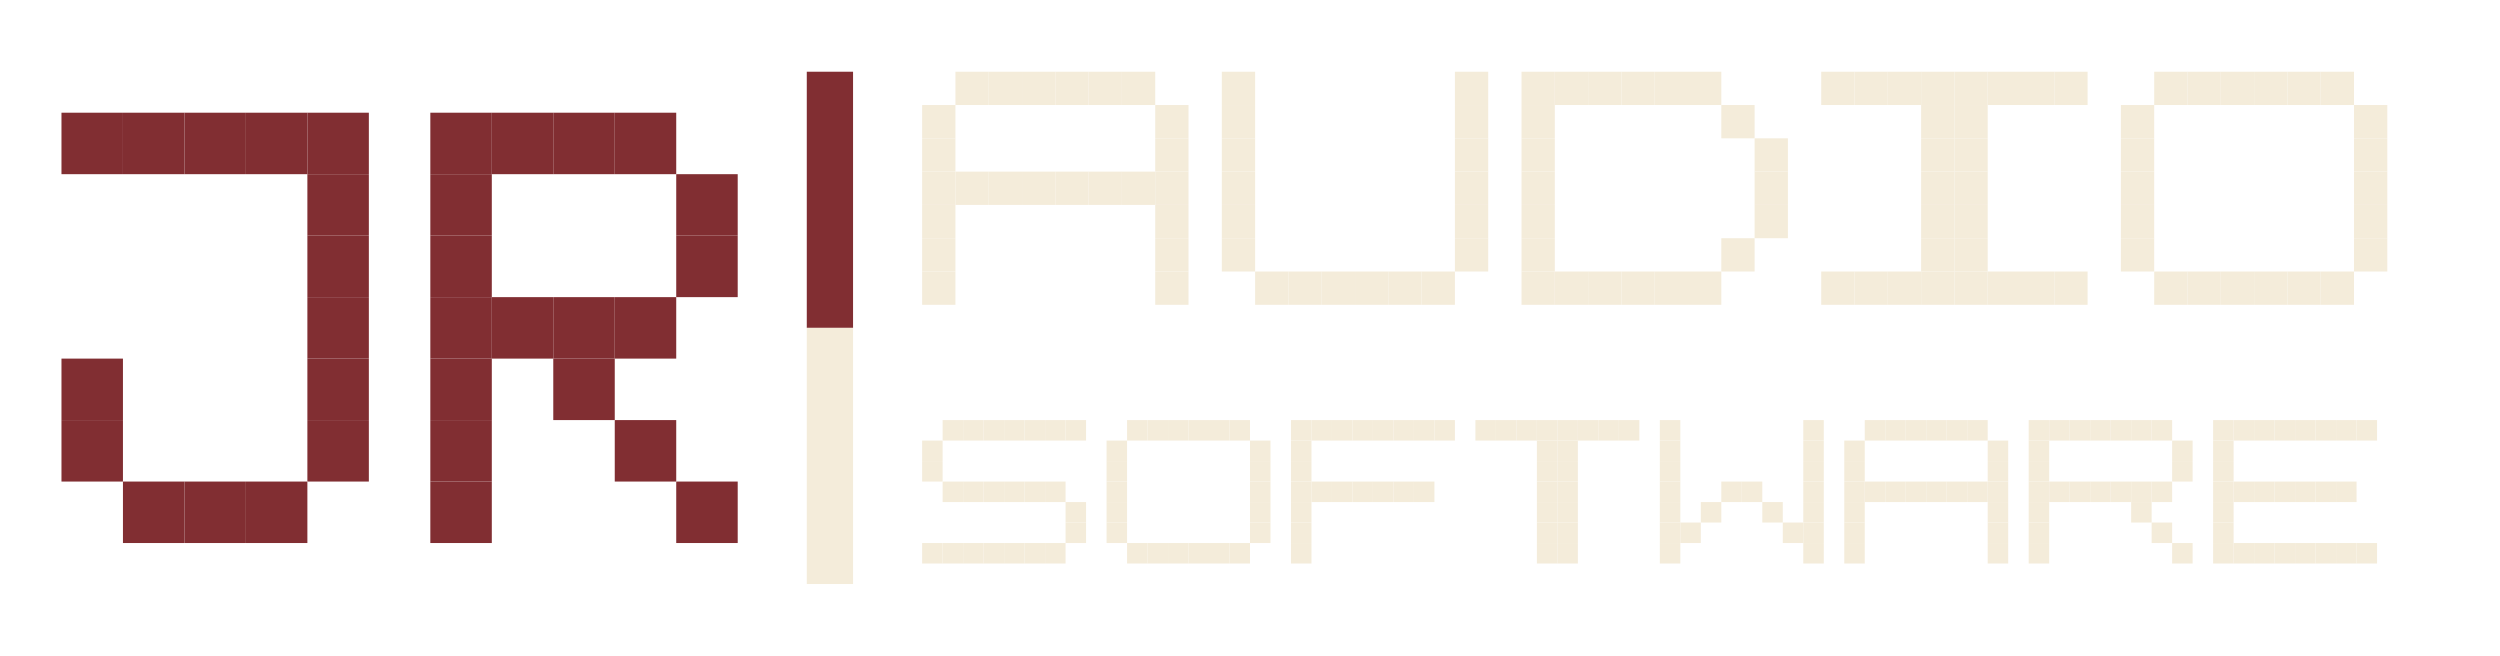
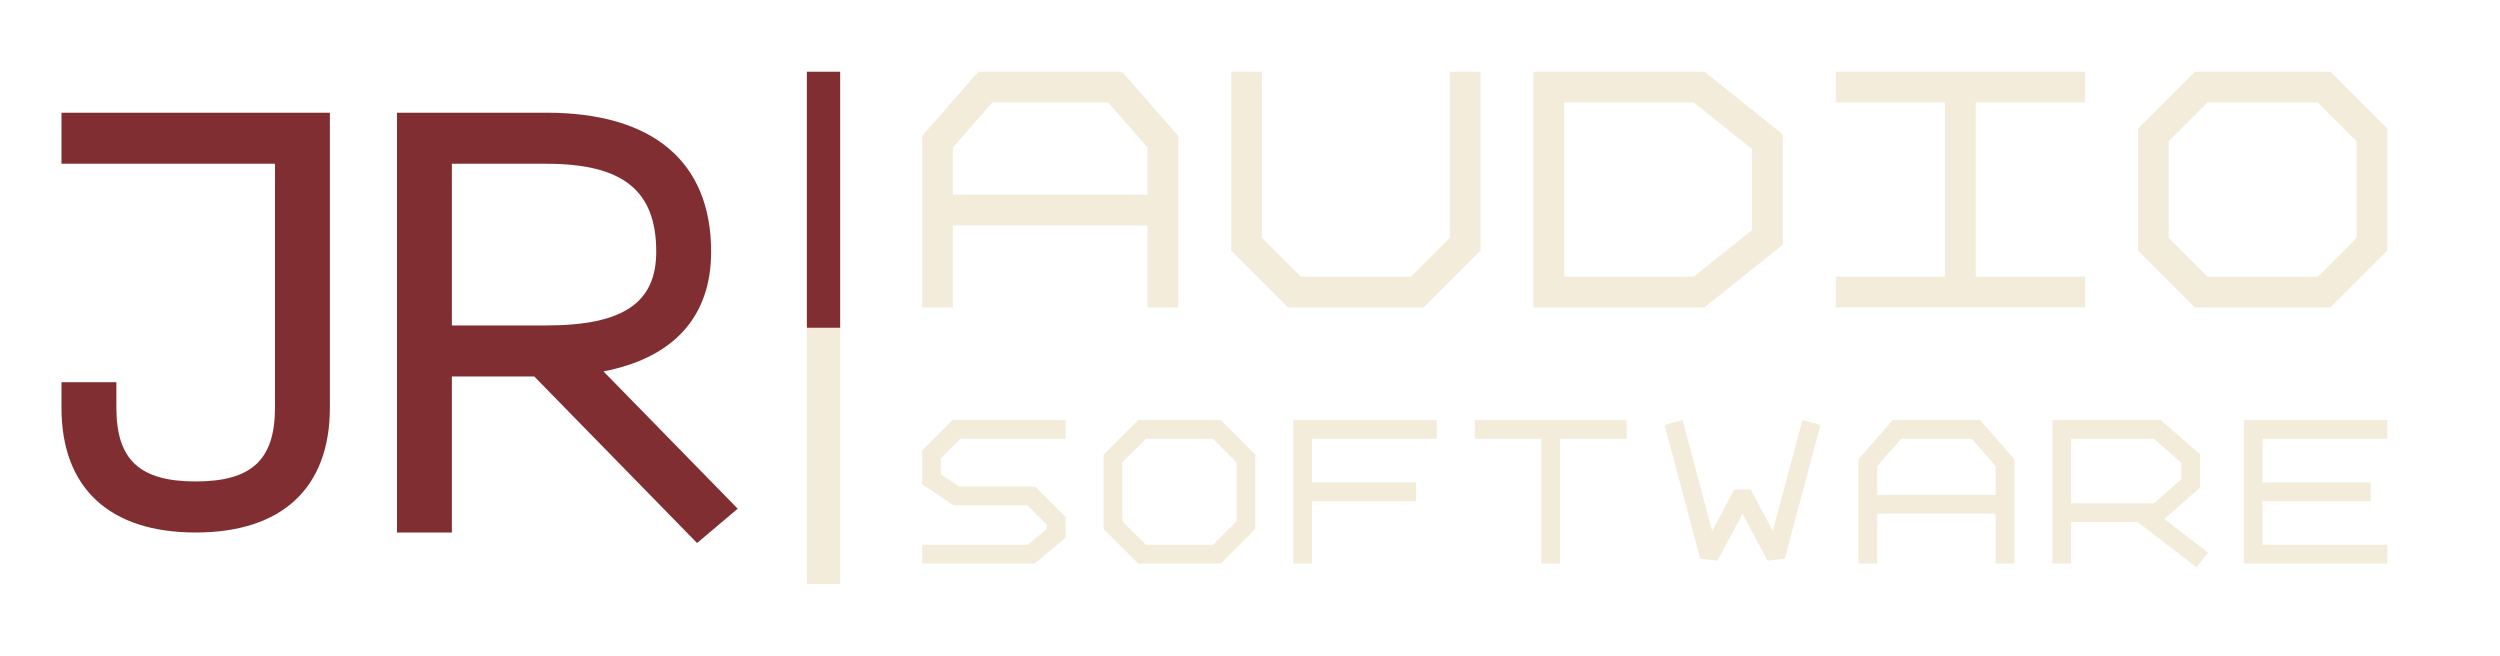
- <svg xmlns="http://www.w3.org/2000/svg" width="976" height="256" viewBox="0 0 976 256" role="img" aria-label="JR Audio Software">
-   <rect x="24" y="44" width="24" height="24" fill="#812E32" />
-   <rect x="48" y="44" width="24" height="24" fill="#812E32" />
-   <rect x="72" y="44" width="24" height="24" fill="#812E32" />
-   <rect x="96" y="44" width="24" height="24" fill="#812E32" />
-   <rect x="120" y="44" width="24" height="24" fill="#812E32" />
-   <rect x="120" y="68" width="24" height="24" fill="#812E32" />
-   <rect x="120" y="92" width="24" height="24" fill="#812E32" />
-   <rect x="120" y="116" width="24" height="24" fill="#812E32" />
-   <rect x="24" y="140" width="24" height="24" fill="#812E32" />
-   <rect x="120" y="140" width="24" height="24" fill="#812E32" />
-   <rect x="24" y="164" width="24" height="24" fill="#812E32" />
-   <rect x="120" y="164" width="24" height="24" fill="#812E32" />
-   <rect x="48" y="188" width="24" height="24" fill="#812E32" />
-   <rect x="72" y="188" width="24" height="24" fill="#812E32" />
-   <rect x="96" y="188" width="24" height="24" fill="#812E32" />
-   <rect x="168" y="44" width="24" height="24" fill="#812E32" />
-   <rect x="192" y="44" width="24" height="24" fill="#812E32" />
-   <rect x="216" y="44" width="24" height="24" fill="#812E32" />
-   <rect x="240" y="44" width="24" height="24" fill="#812E32" />
-   <rect x="168" y="68" width="24" height="24" fill="#812E32" />
-   <rect x="264" y="68" width="24" height="24" fill="#812E32" />
-   <rect x="168" y="92" width="24" height="24" fill="#812E32" />
-   <rect x="264" y="92" width="24" height="24" fill="#812E32" />
-   <rect x="168" y="116" width="24" height="24" fill="#812E32" />
-   <rect x="192" y="116" width="24" height="24" fill="#812E32" />
-   <rect x="216" y="116" width="24" height="24" fill="#812E32" />
-   <rect x="240" y="116" width="24" height="24" fill="#812E32" />
-   <rect x="168" y="140" width="24" height="24" fill="#812E32" />
-   <rect x="216" y="140" width="24" height="24" fill="#812E32" />
-   <rect x="168" y="164" width="24" height="24" fill="#812E32" />
-   <rect x="240" y="164" width="24" height="24" fill="#812E32" />
-   <rect x="168" y="188" width="24" height="24" fill="#812E32" />
-   <rect x="264" y="188" width="24" height="24" fill="#812E32" />
-   <rect x="314.968" y="28" width="18.065" height="100.0" fill="#812E32" />
-   <rect x="314.968" y="128.0" width="18.065" height="100.0" fill="#F4ECDA" />
-   <rect x="373" y="28" width="13" height="13" fill="#F4ECDA" />
-   <rect x="386" y="28" width="13" height="13" fill="#F4ECDA" />
-   <rect x="399" y="28" width="13" height="13" fill="#F4ECDA" />
-   <rect x="412" y="28" width="13" height="13" fill="#F4ECDA" />
-   <rect x="425" y="28" width="13" height="13" fill="#F4ECDA" />
-   <rect x="438" y="28" width="13" height="13" fill="#F4ECDA" />
-   <rect x="360" y="41" width="13" height="13" fill="#F4ECDA" />
-   <rect x="451" y="41" width="13" height="13" fill="#F4ECDA" />
-   <rect x="360" y="54" width="13" height="13" fill="#F4ECDA" />
-   <rect x="451" y="54" width="13" height="13" fill="#F4ECDA" />
-   <rect x="360" y="67" width="13" height="13" fill="#F4ECDA" />
-   <rect x="373" y="67" width="13" height="13" fill="#F4ECDA" />
-   <rect x="386" y="67" width="13" height="13" fill="#F4ECDA" />
-   <rect x="399" y="67" width="13" height="13" fill="#F4ECDA" />
-   <rect x="412" y="67" width="13" height="13" fill="#F4ECDA" />
-   <rect x="425" y="67" width="13" height="13" fill="#F4ECDA" />
-   <rect x="438" y="67" width="13" height="13" fill="#F4ECDA" />
-   <rect x="451" y="67" width="13" height="13" fill="#F4ECDA" />
-   <rect x="360" y="80" width="13" height="13" fill="#F4ECDA" />
-   <rect x="451" y="80" width="13" height="13" fill="#F4ECDA" />
-   <rect x="360" y="93" width="13" height="13" fill="#F4ECDA" />
-   <rect x="451" y="93" width="13" height="13" fill="#F4ECDA" />
-   <rect x="360" y="106" width="13" height="13" fill="#F4ECDA" />
-   <rect x="451" y="106" width="13" height="13" fill="#F4ECDA" />
-   <rect x="477" y="28" width="13" height="13" fill="#F4ECDA" />
-   <rect x="568" y="28" width="13" height="13" fill="#F4ECDA" />
-   <rect x="477" y="41" width="13" height="13" fill="#F4ECDA" />
-   <rect x="568" y="41" width="13" height="13" fill="#F4ECDA" />
-   <rect x="477" y="54" width="13" height="13" fill="#F4ECDA" />
-   <rect x="568" y="54" width="13" height="13" fill="#F4ECDA" />
-   <rect x="477" y="67" width="13" height="13" fill="#F4ECDA" />
-   <rect x="568" y="67" width="13" height="13" fill="#F4ECDA" />
-   <rect x="477" y="80" width="13" height="13" fill="#F4ECDA" />
-   <rect x="568" y="80" width="13" height="13" fill="#F4ECDA" />
-   <rect x="477" y="93" width="13" height="13" fill="#F4ECDA" />
-   <rect x="568" y="93" width="13" height="13" fill="#F4ECDA" />
-   <rect x="490" y="106" width="13" height="13" fill="#F4ECDA" />
-   <rect x="503" y="106" width="13" height="13" fill="#F4ECDA" />
-   <rect x="516" y="106" width="13" height="13" fill="#F4ECDA" />
-   <rect x="529" y="106" width="13" height="13" fill="#F4ECDA" />
-   <rect x="542" y="106" width="13" height="13" fill="#F4ECDA" />
-   <rect x="555" y="106" width="13" height="13" fill="#F4ECDA" />
-   <rect x="594" y="28" width="13" height="13" fill="#F4ECDA" />
-   <rect x="607" y="28" width="13" height="13" fill="#F4ECDA" />
-   <rect x="620" y="28" width="13" height="13" fill="#F4ECDA" />
-   <rect x="633" y="28" width="13" height="13" fill="#F4ECDA" />
-   <rect x="646" y="28" width="13" height="13" fill="#F4ECDA" />
-   <rect x="659" y="28" width="13" height="13" fill="#F4ECDA" />
-   <rect x="594" y="41" width="13" height="13" fill="#F4ECDA" />
-   <rect x="672" y="41" width="13" height="13" fill="#F4ECDA" />
-   <rect x="594" y="54" width="13" height="13" fill="#F4ECDA" />
-   <rect x="685" y="54" width="13" height="13" fill="#F4ECDA" />
-   <rect x="594" y="67" width="13" height="13" fill="#F4ECDA" />
-   <rect x="685" y="67" width="13" height="13" fill="#F4ECDA" />
-   <rect x="594" y="80" width="13" height="13" fill="#F4ECDA" />
-   <rect x="685" y="80" width="13" height="13" fill="#F4ECDA" />
-   <rect x="594" y="93" width="13" height="13" fill="#F4ECDA" />
-   <rect x="672" y="93" width="13" height="13" fill="#F4ECDA" />
-   <rect x="594" y="106" width="13" height="13" fill="#F4ECDA" />
-   <rect x="607" y="106" width="13" height="13" fill="#F4ECDA" />
-   <rect x="620" y="106" width="13" height="13" fill="#F4ECDA" />
-   <rect x="633" y="106" width="13" height="13" fill="#F4ECDA" />
-   <rect x="646" y="106" width="13" height="13" fill="#F4ECDA" />
-   <rect x="659" y="106" width="13" height="13" fill="#F4ECDA" />
-   <rect x="711" y="28" width="13" height="13" fill="#F4ECDA" />
-   <rect x="724" y="28" width="13" height="13" fill="#F4ECDA" />
-   <rect x="737" y="28" width="13" height="13" fill="#F4ECDA" />
-   <rect x="750" y="28" width="13" height="13" fill="#F4ECDA" />
-   <rect x="763" y="28" width="13" height="13" fill="#F4ECDA" />
-   <rect x="776" y="28" width="13" height="13" fill="#F4ECDA" />
-   <rect x="789" y="28" width="13" height="13" fill="#F4ECDA" />
-   <rect x="802" y="28" width="13" height="13" fill="#F4ECDA" />
-   <rect x="750" y="41" width="13" height="13" fill="#F4ECDA" />
-   <rect x="763" y="41" width="13" height="13" fill="#F4ECDA" />
-   <rect x="750" y="54" width="13" height="13" fill="#F4ECDA" />
-   <rect x="763" y="54" width="13" height="13" fill="#F4ECDA" />
-   <rect x="750" y="67" width="13" height="13" fill="#F4ECDA" />
-   <rect x="763" y="67" width="13" height="13" fill="#F4ECDA" />
-   <rect x="750" y="80" width="13" height="13" fill="#F4ECDA" />
-   <rect x="763" y="80" width="13" height="13" fill="#F4ECDA" />
-   <rect x="750" y="93" width="13" height="13" fill="#F4ECDA" />
-   <rect x="763" y="93" width="13" height="13" fill="#F4ECDA" />
-   <rect x="711" y="106" width="13" height="13" fill="#F4ECDA" />
-   <rect x="724" y="106" width="13" height="13" fill="#F4ECDA" />
-   <rect x="737" y="106" width="13" height="13" fill="#F4ECDA" />
-   <rect x="750" y="106" width="13" height="13" fill="#F4ECDA" />
-   <rect x="763" y="106" width="13" height="13" fill="#F4ECDA" />
-   <rect x="776" y="106" width="13" height="13" fill="#F4ECDA" />
-   <rect x="789" y="106" width="13" height="13" fill="#F4ECDA" />
-   <rect x="802" y="106" width="13" height="13" fill="#F4ECDA" />
-   <rect x="841" y="28" width="13" height="13" fill="#F4ECDA" />
-   <rect x="854" y="28" width="13" height="13" fill="#F4ECDA" />
-   <rect x="867" y="28" width="13" height="13" fill="#F4ECDA" />
-   <rect x="880" y="28" width="13" height="13" fill="#F4ECDA" />
-   <rect x="893" y="28" width="13" height="13" fill="#F4ECDA" />
-   <rect x="906" y="28" width="13" height="13" fill="#F4ECDA" />
-   <rect x="828" y="41" width="13" height="13" fill="#F4ECDA" />
-   <rect x="919" y="41" width="13" height="13" fill="#F4ECDA" />
-   <rect x="828" y="54" width="13" height="13" fill="#F4ECDA" />
-   <rect x="919" y="54" width="13" height="13" fill="#F4ECDA" />
-   <rect x="828" y="67" width="13" height="13" fill="#F4ECDA" />
-   <rect x="919" y="67" width="13" height="13" fill="#F4ECDA" />
-   <rect x="828" y="80" width="13" height="13" fill="#F4ECDA" />
-   <rect x="919" y="80" width="13" height="13" fill="#F4ECDA" />
-   <rect x="828" y="93" width="13" height="13" fill="#F4ECDA" />
-   <rect x="919" y="93" width="13" height="13" fill="#F4ECDA" />
-   <rect x="841" y="106" width="13" height="13" fill="#F4ECDA" />
-   <rect x="854" y="106" width="13" height="13" fill="#F4ECDA" />
-   <rect x="867" y="106" width="13" height="13" fill="#F4ECDA" />
-   <rect x="880" y="106" width="13" height="13" fill="#F4ECDA" />
-   <rect x="893" y="106" width="13" height="13" fill="#F4ECDA" />
-   <rect x="906" y="106" width="13" height="13" fill="#F4ECDA" />
-   <rect x="368" y="164" width="8" height="8" fill="#F4ECDA" />
-   <rect x="376" y="164" width="8" height="8" fill="#F4ECDA" />
-   <rect x="384" y="164" width="8" height="8" fill="#F4ECDA" />
-   <rect x="392" y="164" width="8" height="8" fill="#F4ECDA" />
-   <rect x="400" y="164" width="8" height="8" fill="#F4ECDA" />
-   <rect x="408" y="164" width="8" height="8" fill="#F4ECDA" />
-   <rect x="416" y="164" width="8" height="8" fill="#F4ECDA" />
-   <rect x="360" y="172" width="8" height="8" fill="#F4ECDA" />
-   <rect x="360" y="180" width="8" height="8" fill="#F4ECDA" />
-   <rect x="368" y="188" width="8" height="8" fill="#F4ECDA" />
-   <rect x="376" y="188" width="8" height="8" fill="#F4ECDA" />
-   <rect x="384" y="188" width="8" height="8" fill="#F4ECDA" />
-   <rect x="392" y="188" width="8" height="8" fill="#F4ECDA" />
-   <rect x="400" y="188" width="8" height="8" fill="#F4ECDA" />
-   <rect x="408" y="188" width="8" height="8" fill="#F4ECDA" />
-   <rect x="416" y="196" width="8" height="8" fill="#F4ECDA" />
-   <rect x="416" y="204" width="8" height="8" fill="#F4ECDA" />
-   <rect x="360" y="212" width="8" height="8" fill="#F4ECDA" />
-   <rect x="368" y="212" width="8" height="8" fill="#F4ECDA" />
-   <rect x="376" y="212" width="8" height="8" fill="#F4ECDA" />
-   <rect x="384" y="212" width="8" height="8" fill="#F4ECDA" />
-   <rect x="392" y="212" width="8" height="8" fill="#F4ECDA" />
-   <rect x="400" y="212" width="8" height="8" fill="#F4ECDA" />
-   <rect x="408" y="212" width="8" height="8" fill="#F4ECDA" />
-   <rect x="440" y="164" width="8" height="8" fill="#F4ECDA" />
-   <rect x="448" y="164" width="8" height="8" fill="#F4ECDA" />
-   <rect x="456" y="164" width="8" height="8" fill="#F4ECDA" />
-   <rect x="464" y="164" width="8" height="8" fill="#F4ECDA" />
-   <rect x="472" y="164" width="8" height="8" fill="#F4ECDA" />
-   <rect x="480" y="164" width="8" height="8" fill="#F4ECDA" />
-   <rect x="432" y="172" width="8" height="8" fill="#F4ECDA" />
-   <rect x="488" y="172" width="8" height="8" fill="#F4ECDA" />
-   <rect x="432" y="180" width="8" height="8" fill="#F4ECDA" />
-   <rect x="488" y="180" width="8" height="8" fill="#F4ECDA" />
-   <rect x="432" y="188" width="8" height="8" fill="#F4ECDA" />
-   <rect x="488" y="188" width="8" height="8" fill="#F4ECDA" />
-   <rect x="432" y="196" width="8" height="8" fill="#F4ECDA" />
-   <rect x="488" y="196" width="8" height="8" fill="#F4ECDA" />
-   <rect x="432" y="204" width="8" height="8" fill="#F4ECDA" />
-   <rect x="488" y="204" width="8" height="8" fill="#F4ECDA" />
-   <rect x="440" y="212" width="8" height="8" fill="#F4ECDA" />
-   <rect x="448" y="212" width="8" height="8" fill="#F4ECDA" />
-   <rect x="456" y="212" width="8" height="8" fill="#F4ECDA" />
-   <rect x="464" y="212" width="8" height="8" fill="#F4ECDA" />
-   <rect x="472" y="212" width="8" height="8" fill="#F4ECDA" />
-   <rect x="480" y="212" width="8" height="8" fill="#F4ECDA" />
-   <rect x="504" y="164" width="8" height="8" fill="#F4ECDA" />
-   <rect x="512" y="164" width="8" height="8" fill="#F4ECDA" />
-   <rect x="520" y="164" width="8" height="8" fill="#F4ECDA" />
-   <rect x="528" y="164" width="8" height="8" fill="#F4ECDA" />
-   <rect x="536" y="164" width="8" height="8" fill="#F4ECDA" />
-   <rect x="544" y="164" width="8" height="8" fill="#F4ECDA" />
-   <rect x="552" y="164" width="8" height="8" fill="#F4ECDA" />
-   <rect x="560" y="164" width="8" height="8" fill="#F4ECDA" />
-   <rect x="504" y="172" width="8" height="8" fill="#F4ECDA" />
-   <rect x="504" y="180" width="8" height="8" fill="#F4ECDA" />
-   <rect x="504" y="188" width="8" height="8" fill="#F4ECDA" />
-   <rect x="512" y="188" width="8" height="8" fill="#F4ECDA" />
-   <rect x="520" y="188" width="8" height="8" fill="#F4ECDA" />
-   <rect x="528" y="188" width="8" height="8" fill="#F4ECDA" />
-   <rect x="536" y="188" width="8" height="8" fill="#F4ECDA" />
-   <rect x="544" y="188" width="8" height="8" fill="#F4ECDA" />
-   <rect x="552" y="188" width="8" height="8" fill="#F4ECDA" />
-   <rect x="504" y="196" width="8" height="8" fill="#F4ECDA" />
-   <rect x="504" y="204" width="8" height="8" fill="#F4ECDA" />
-   <rect x="504" y="212" width="8" height="8" fill="#F4ECDA" />
-   <rect x="576" y="164" width="8" height="8" fill="#F4ECDA" />
-   <rect x="584" y="164" width="8" height="8" fill="#F4ECDA" />
-   <rect x="592" y="164" width="8" height="8" fill="#F4ECDA" />
-   <rect x="600" y="164" width="8" height="8" fill="#F4ECDA" />
-   <rect x="608" y="164" width="8" height="8" fill="#F4ECDA" />
-   <rect x="616" y="164" width="8" height="8" fill="#F4ECDA" />
-   <rect x="624" y="164" width="8" height="8" fill="#F4ECDA" />
-   <rect x="632" y="164" width="8" height="8" fill="#F4ECDA" />
-   <rect x="600" y="172" width="8" height="8" fill="#F4ECDA" />
-   <rect x="608" y="172" width="8" height="8" fill="#F4ECDA" />
-   <rect x="600" y="180" width="8" height="8" fill="#F4ECDA" />
-   <rect x="608" y="180" width="8" height="8" fill="#F4ECDA" />
-   <rect x="600" y="188" width="8" height="8" fill="#F4ECDA" />
-   <rect x="608" y="188" width="8" height="8" fill="#F4ECDA" />
-   <rect x="600" y="196" width="8" height="8" fill="#F4ECDA" />
-   <rect x="608" y="196" width="8" height="8" fill="#F4ECDA" />
-   <rect x="600" y="204" width="8" height="8" fill="#F4ECDA" />
-   <rect x="608" y="204" width="8" height="8" fill="#F4ECDA" />
-   <rect x="600" y="212" width="8" height="8" fill="#F4ECDA" />
-   <rect x="608" y="212" width="8" height="8" fill="#F4ECDA" />
-   <rect x="648" y="164" width="8" height="8" fill="#F4ECDA" />
-   <rect x="704" y="164" width="8" height="8" fill="#F4ECDA" />
-   <rect x="648" y="172" width="8" height="8" fill="#F4ECDA" />
-   <rect x="704" y="172" width="8" height="8" fill="#F4ECDA" />
-   <rect x="648" y="180" width="8" height="8" fill="#F4ECDA" />
-   <rect x="704" y="180" width="8" height="8" fill="#F4ECDA" />
-   <rect x="648" y="188" width="8" height="8" fill="#F4ECDA" />
-   <rect x="672" y="188" width="8" height="8" fill="#F4ECDA" />
-   <rect x="680" y="188" width="8" height="8" fill="#F4ECDA" />
-   <rect x="704" y="188" width="8" height="8" fill="#F4ECDA" />
-   <rect x="648" y="196" width="8" height="8" fill="#F4ECDA" />
-   <rect x="664" y="196" width="8" height="8" fill="#F4ECDA" />
-   <rect x="688" y="196" width="8" height="8" fill="#F4ECDA" />
-   <rect x="704" y="196" width="8" height="8" fill="#F4ECDA" />
-   <rect x="648" y="204" width="8" height="8" fill="#F4ECDA" />
-   <rect x="656" y="204" width="8" height="8" fill="#F4ECDA" />
-   <rect x="696" y="204" width="8" height="8" fill="#F4ECDA" />
-   <rect x="704" y="204" width="8" height="8" fill="#F4ECDA" />
-   <rect x="648" y="212" width="8" height="8" fill="#F4ECDA" />
-   <rect x="704" y="212" width="8" height="8" fill="#F4ECDA" />
-   <rect x="728" y="164" width="8" height="8" fill="#F4ECDA" />
-   <rect x="736" y="164" width="8" height="8" fill="#F4ECDA" />
-   <rect x="744" y="164" width="8" height="8" fill="#F4ECDA" />
-   <rect x="752" y="164" width="8" height="8" fill="#F4ECDA" />
-   <rect x="760" y="164" width="8" height="8" fill="#F4ECDA" />
-   <rect x="768" y="164" width="8" height="8" fill="#F4ECDA" />
-   <rect x="720" y="172" width="8" height="8" fill="#F4ECDA" />
-   <rect x="776" y="172" width="8" height="8" fill="#F4ECDA" />
-   <rect x="720" y="180" width="8" height="8" fill="#F4ECDA" />
-   <rect x="776" y="180" width="8" height="8" fill="#F4ECDA" />
-   <rect x="720" y="188" width="8" height="8" fill="#F4ECDA" />
-   <rect x="728" y="188" width="8" height="8" fill="#F4ECDA" />
-   <rect x="736" y="188" width="8" height="8" fill="#F4ECDA" />
-   <rect x="744" y="188" width="8" height="8" fill="#F4ECDA" />
-   <rect x="752" y="188" width="8" height="8" fill="#F4ECDA" />
-   <rect x="760" y="188" width="8" height="8" fill="#F4ECDA" />
-   <rect x="768" y="188" width="8" height="8" fill="#F4ECDA" />
-   <rect x="776" y="188" width="8" height="8" fill="#F4ECDA" />
-   <rect x="720" y="196" width="8" height="8" fill="#F4ECDA" />
-   <rect x="776" y="196" width="8" height="8" fill="#F4ECDA" />
-   <rect x="720" y="204" width="8" height="8" fill="#F4ECDA" />
-   <rect x="776" y="204" width="8" height="8" fill="#F4ECDA" />
-   <rect x="720" y="212" width="8" height="8" fill="#F4ECDA" />
-   <rect x="776" y="212" width="8" height="8" fill="#F4ECDA" />
-   <rect x="792" y="164" width="8" height="8" fill="#F4ECDA" />
-   <rect x="800" y="164" width="8" height="8" fill="#F4ECDA" />
-   <rect x="808" y="164" width="8" height="8" fill="#F4ECDA" />
-   <rect x="816" y="164" width="8" height="8" fill="#F4ECDA" />
-   <rect x="824" y="164" width="8" height="8" fill="#F4ECDA" />
-   <rect x="832" y="164" width="8" height="8" fill="#F4ECDA" />
-   <rect x="840" y="164" width="8" height="8" fill="#F4ECDA" />
-   <rect x="792" y="172" width="8" height="8" fill="#F4ECDA" />
-   <rect x="848" y="172" width="8" height="8" fill="#F4ECDA" />
-   <rect x="792" y="180" width="8" height="8" fill="#F4ECDA" />
-   <rect x="848" y="180" width="8" height="8" fill="#F4ECDA" />
-   <rect x="792" y="188" width="8" height="8" fill="#F4ECDA" />
-   <rect x="800" y="188" width="8" height="8" fill="#F4ECDA" />
-   <rect x="808" y="188" width="8" height="8" fill="#F4ECDA" />
-   <rect x="816" y="188" width="8" height="8" fill="#F4ECDA" />
-   <rect x="824" y="188" width="8" height="8" fill="#F4ECDA" />
-   <rect x="832" y="188" width="8" height="8" fill="#F4ECDA" />
-   <rect x="840" y="188" width="8" height="8" fill="#F4ECDA" />
-   <rect x="792" y="196" width="8" height="8" fill="#F4ECDA" />
-   <rect x="832" y="196" width="8" height="8" fill="#F4ECDA" />
-   <rect x="792" y="204" width="8" height="8" fill="#F4ECDA" />
-   <rect x="840" y="204" width="8" height="8" fill="#F4ECDA" />
-   <rect x="792" y="212" width="8" height="8" fill="#F4ECDA" />
-   <rect x="848" y="212" width="8" height="8" fill="#F4ECDA" />
-   <rect x="864" y="164" width="8" height="8" fill="#F4ECDA" />
-   <rect x="872" y="164" width="8" height="8" fill="#F4ECDA" />
-   <rect x="880" y="164" width="8" height="8" fill="#F4ECDA" />
-   <rect x="888" y="164" width="8" height="8" fill="#F4ECDA" />
-   <rect x="896" y="164" width="8" height="8" fill="#F4ECDA" />
-   <rect x="904" y="164" width="8" height="8" fill="#F4ECDA" />
-   <rect x="912" y="164" width="8" height="8" fill="#F4ECDA" />
-   <rect x="920" y="164" width="8" height="8" fill="#F4ECDA" />
-   <rect x="864" y="172" width="8" height="8" fill="#F4ECDA" />
-   <rect x="864" y="180" width="8" height="8" fill="#F4ECDA" />
-   <rect x="864" y="188" width="8" height="8" fill="#F4ECDA" />
-   <rect x="872" y="188" width="8" height="8" fill="#F4ECDA" />
-   <rect x="880" y="188" width="8" height="8" fill="#F4ECDA" />
-   <rect x="888" y="188" width="8" height="8" fill="#F4ECDA" />
-   <rect x="896" y="188" width="8" height="8" fill="#F4ECDA" />
-   <rect x="904" y="188" width="8" height="8" fill="#F4ECDA" />
-   <rect x="912" y="188" width="8" height="8" fill="#F4ECDA" />
-   <rect x="864" y="196" width="8" height="8" fill="#F4ECDA" />
-   <rect x="864" y="204" width="8" height="8" fill="#F4ECDA" />
-   <rect x="864" y="212" width="8" height="8" fill="#F4ECDA" />
-   <rect x="872" y="212" width="8" height="8" fill="#F4ECDA" />
-   <rect x="880" y="212" width="8" height="8" fill="#F4ECDA" />
-   <rect x="888" y="212" width="8" height="8" fill="#F4ECDA" />
-   <rect x="896" y="212" width="8" height="8" fill="#F4ECDA" />
-   <rect x="904" y="212" width="8" height="8" fill="#F4ECDA" />
-   <rect x="912" y="212" width="8" height="8" fill="#F4ECDA" />
-   <rect x="920" y="212" width="8" height="8" fill="#F4ECDA" />
+ <svg xmlns="http://www.w3.org/2000/svg" width="976" height="256" viewBox="0 0 976 256">
+   <path d="M 277.625 98.26 C 277.625 123.889 262.736 139.74 235.603 144.992 L 280.791 191.218 L 288 198.592 L 272.141 212.0 L 264.932 204.626 L 208.585 146.984 L 176.413 146.984 L 176.413 207.888 L 154.98 207.888 L 154.98 44.0 L 213.325 44.0 C 254.703 44.0 277.625 62.948 277.625 98.26 Z M 128.784 159.164 C 128.784 190.507 110.094 207.888 76.392 207.888 C 42.69 207.888 24.0 190.507 24.0 159.164 L 24.0 149.198 L 45.433 149.198 L 45.433 159.164 C 45.433 179.498 54.527 187.956 76.392 187.956 C 98.257 187.956 107.351 179.498 107.351 159.164 L 107.351 63.932 L 24.0 63.932 L 24.0 44.0 L 128.784 44.0 Z M 176.413 63.932 L 176.413 127.051 L 213.325 127.051 C 243.634 127.051 256.192 117.968 256.192 98.26 C 256.192 74.514 243.391 63.932 213.325 63.932 Z" fill="#812E32" fill-rule="nonzero" />
+   <rect x="315.0" y="28.0" width="13.0" height="100.0" fill="#812E32" />
+   <rect x="315.0" y="128.0" width="13.0" height="100.0" fill="#F4ECDA" />
+   <path d="M 439.849 30.049 L 458.515 51.382 L 460.0 53.079 L 460.0 120.0 L 448.0 120.0 L 448.0 88.0 L 372.0 88.0 L 372.0 120.0 L 360.0 120.0 L 360.0 53.079 L 361.485 51.382 L 380.151 30.049 L 381.944 28.0 L 438.056 28.0 Z M 387.389 40.0 L 372.0 57.588 L 372.0 76.0 L 448.0 76.0 L 448.0 57.588 L 432.611 40.0 Z" fill="#F4ECDA" fill-rule="nonzero" />
+   <path d="M 492.667 92.848 L 507.819 108 L 550.848 108 L 566 92.848 L 566.0 28.0 L 578.0 28.0 L 578.0 97.819 L 576.243 99.576 L 557.576 118.243 L 555.819 120.0 L 502.848 120.0 L 501.091 118.243 L 482.424 99.576 L 480.667 97.819 L 480.667 28.0 L 492.667 28.0 Z" fill="#F4ECDA" fill-rule="nonzero" />
+   <path d="M 667.082 29.315 L 693.748 50.648 L 696 52.45 L 696 95.55 L 693.748 97.352 L 667.082 118.685 L 665.438 120.0 L 598.667 120.0 L 598.667 28.0 L 665.438 28.0 Z M 610.667 40 L 610.667 108 L 661.229 108 L 684 89.783 L 684 58.217 L 661.229 40 Z" fill="#F4ECDA" fill-rule="nonzero" />
+   <path d="M 814 40.0 L 771.333 40 L 771.333 108 L 814 108.0 L 814 120.0 L 716.667 120.0 L 716.667 108.0 L 759.333 108 L 759.333 40 L 716.667 40.0 L 716.667 28.0 L 814 28.0 Z" fill="#F4ECDA" fill-rule="nonzero" />
+   <path d="M 911.576 29.757 L 930.243 48.424 L 932 50.181 L 932 97.819 L 930.243 99.576 L 911.576 118.243 L 909.819 120.0 L 856.848 120.0 L 855.091 118.243 L 836.424 99.576 L 834.667 97.819 L 834.667 50.181 L 836.424 48.424 L 855.091 29.757 L 856.848 28.0 L 909.819 28.0 Z M 861.819 40 L 846.667 55.152 L 846.667 92.848 L 861.819 108 L 904.848 108 L 920 92.848 L 920 55.152 L 904.848 40 Z" fill="#F4ECDA" fill-rule="nonzero" />
+   <path d="M 416.0 171.304 L 374.904 171.304 L 367.304 178.904 L 367.304 185.176 L 374.497 189.971 L 404.121 189.971 L 405.191 191.041 L 414.93 200.78 L 416.0 201.85 L 416.0 209.942 L 414.686 211.038 L 404.947 219.154 L 403.931 220.0 L 360.0 220.0 L 360.0 212.696 L 401.286 212.696 L 408.696 206.521 L 408.696 204.875 L 401.096 197.275 L 372.286 197.275 L 371.365 196.662 L 361.626 190.169 L 360.0 189.085 L 360.0 175.879 L 371.879 164.0 L 416.0 164.0 Z" fill="#F4ECDA" fill-rule="nonzero" />
+   <path d="M 477.65 165.07 L 489.013 176.432 L 490.082 177.502 L 490.082 206.498 L 489.013 207.568 L 477.65 218.93 L 476.581 220.0 L 444.338 220.0 L 443.268 218.93 L 431.906 207.568 L 430.836 206.498 L 430.836 177.502 L 431.906 176.432 L 443.268 165.07 L 444.338 164.0 L 476.581 164.0 Z M 447.363 171.304 L 438.14 180.527 L 438.14 203.473 L 447.363 212.696 L 473.555 212.696 L 482.778 203.473 L 482.778 180.527 L 473.555 171.304 Z" fill="#F4ECDA" fill-rule="nonzero" />
+   <path d="M 560.918 171.304 L 512.223 171.304 L 512.223 188.348 L 552.802 188.348 L 552.802 195.652 L 512.223 195.652 L 512.223 220.0 L 504.918 220.0 L 504.918 164.0 L 560.918 164.0 Z" fill="#F4ECDA" fill-rule="nonzero" />
+   <path d="M 635.001 171.304 L 609.03 171.304 L 609.03 220.0 L 601.725 220.0 L 601.725 171.304 L 575.754 171.304 L 575.754 164.0 L 635.001 164.0 Z" fill="#F4ECDA" fill-rule="nonzero" />
+   <path d="M 710.718 165.882 L 709.777 169.411 L 696.792 218.107 L 690.04 218.884 L 680.277 200.579 L 670.514 218.884 L 663.763 218.107 L 650.778 169.411 L 649.837 165.882 L 656.894 164.0 L 657.835 167.529 L 668.432 207.267 L 677.055 191.099 L 683.5 191.099 L 692.123 207.267 L 702.72 167.529 L 703.661 164.0 Z" fill="#F4ECDA" fill-rule="nonzero" />
+   <path d="M 774.158 165.247 L 785.52 178.233 L 786.424 179.265 L 786.424 220.0 L 779.12 220.0 L 779.12 200.522 L 732.859 200.522 L 732.859 220.0 L 725.554 220.0 L 725.554 179.265 L 726.458 178.233 L 737.82 165.247 L 738.912 164.0 L 773.067 164.0 Z M 742.226 171.304 L 732.859 182.01 L 732.859 193.217 L 779.12 193.217 L 779.12 182.01 L 769.752 171.304 Z" fill="#F4ECDA" fill-rule="nonzero" />
+   <path d="M 844.65 164.904 L 857.636 176.266 L 858.883 177.357 L 858.883 190.411 L 857.636 191.502 L 844.962 202.592 L 859.081 213.453 L 861.976 215.68 L 857.522 221.469 L 854.627 219.243 L 834.51 203.768 L 808.564 203.768 L 808.564 220.0 L 801.26 220.0 L 801.26 164.0 L 843.618 164.0 Z M 808.564 171.304 L 808.564 196.464 L 840.873 196.464 L 851.579 187.096 L 851.579 180.672 L 840.873 171.304 Z" fill="#F4ECDA" fill-rule="nonzero" />
+   <path d="M 932 171.304 L 883.304 171.304 L 883.304 188.348 L 925.507 188.348 L 925.507 195.652 L 883.304 195.652 L 883.304 212.696 L 932 212.696 L 932 220.0 L 876 220.0 L 876 164.0 L 932 164.0 Z" fill="#F4ECDA" fill-rule="nonzero" />
</svg>
